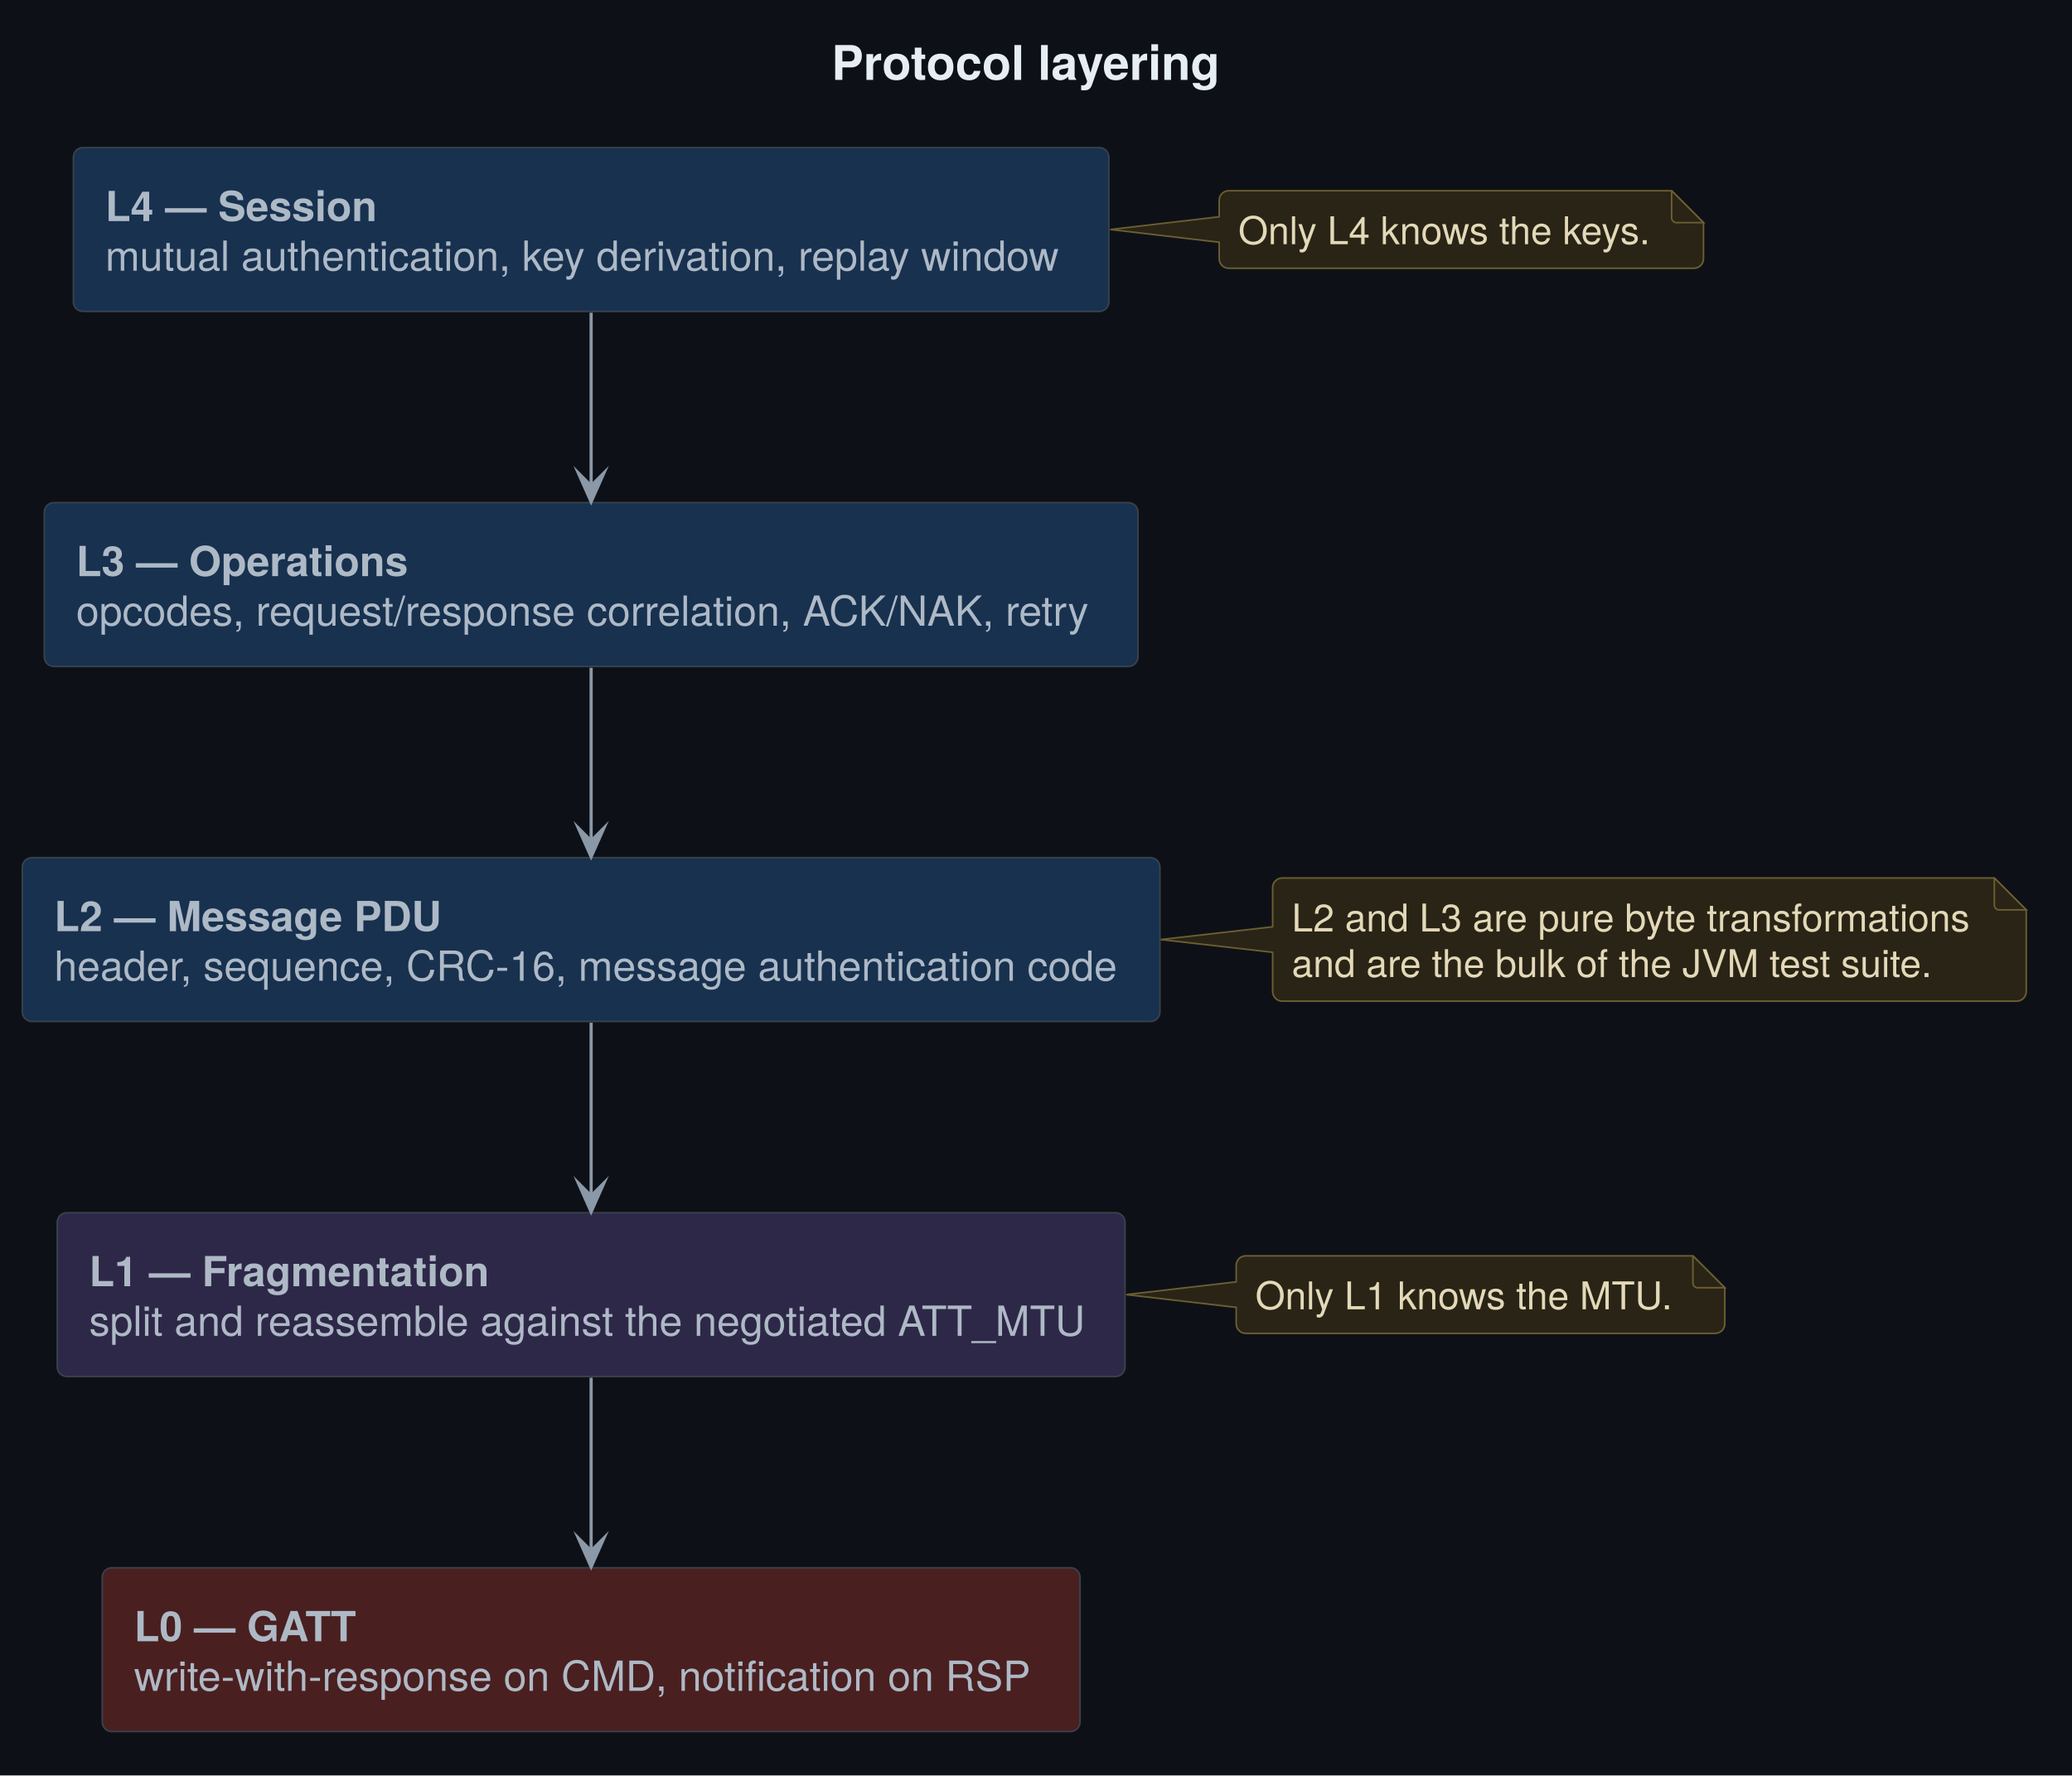
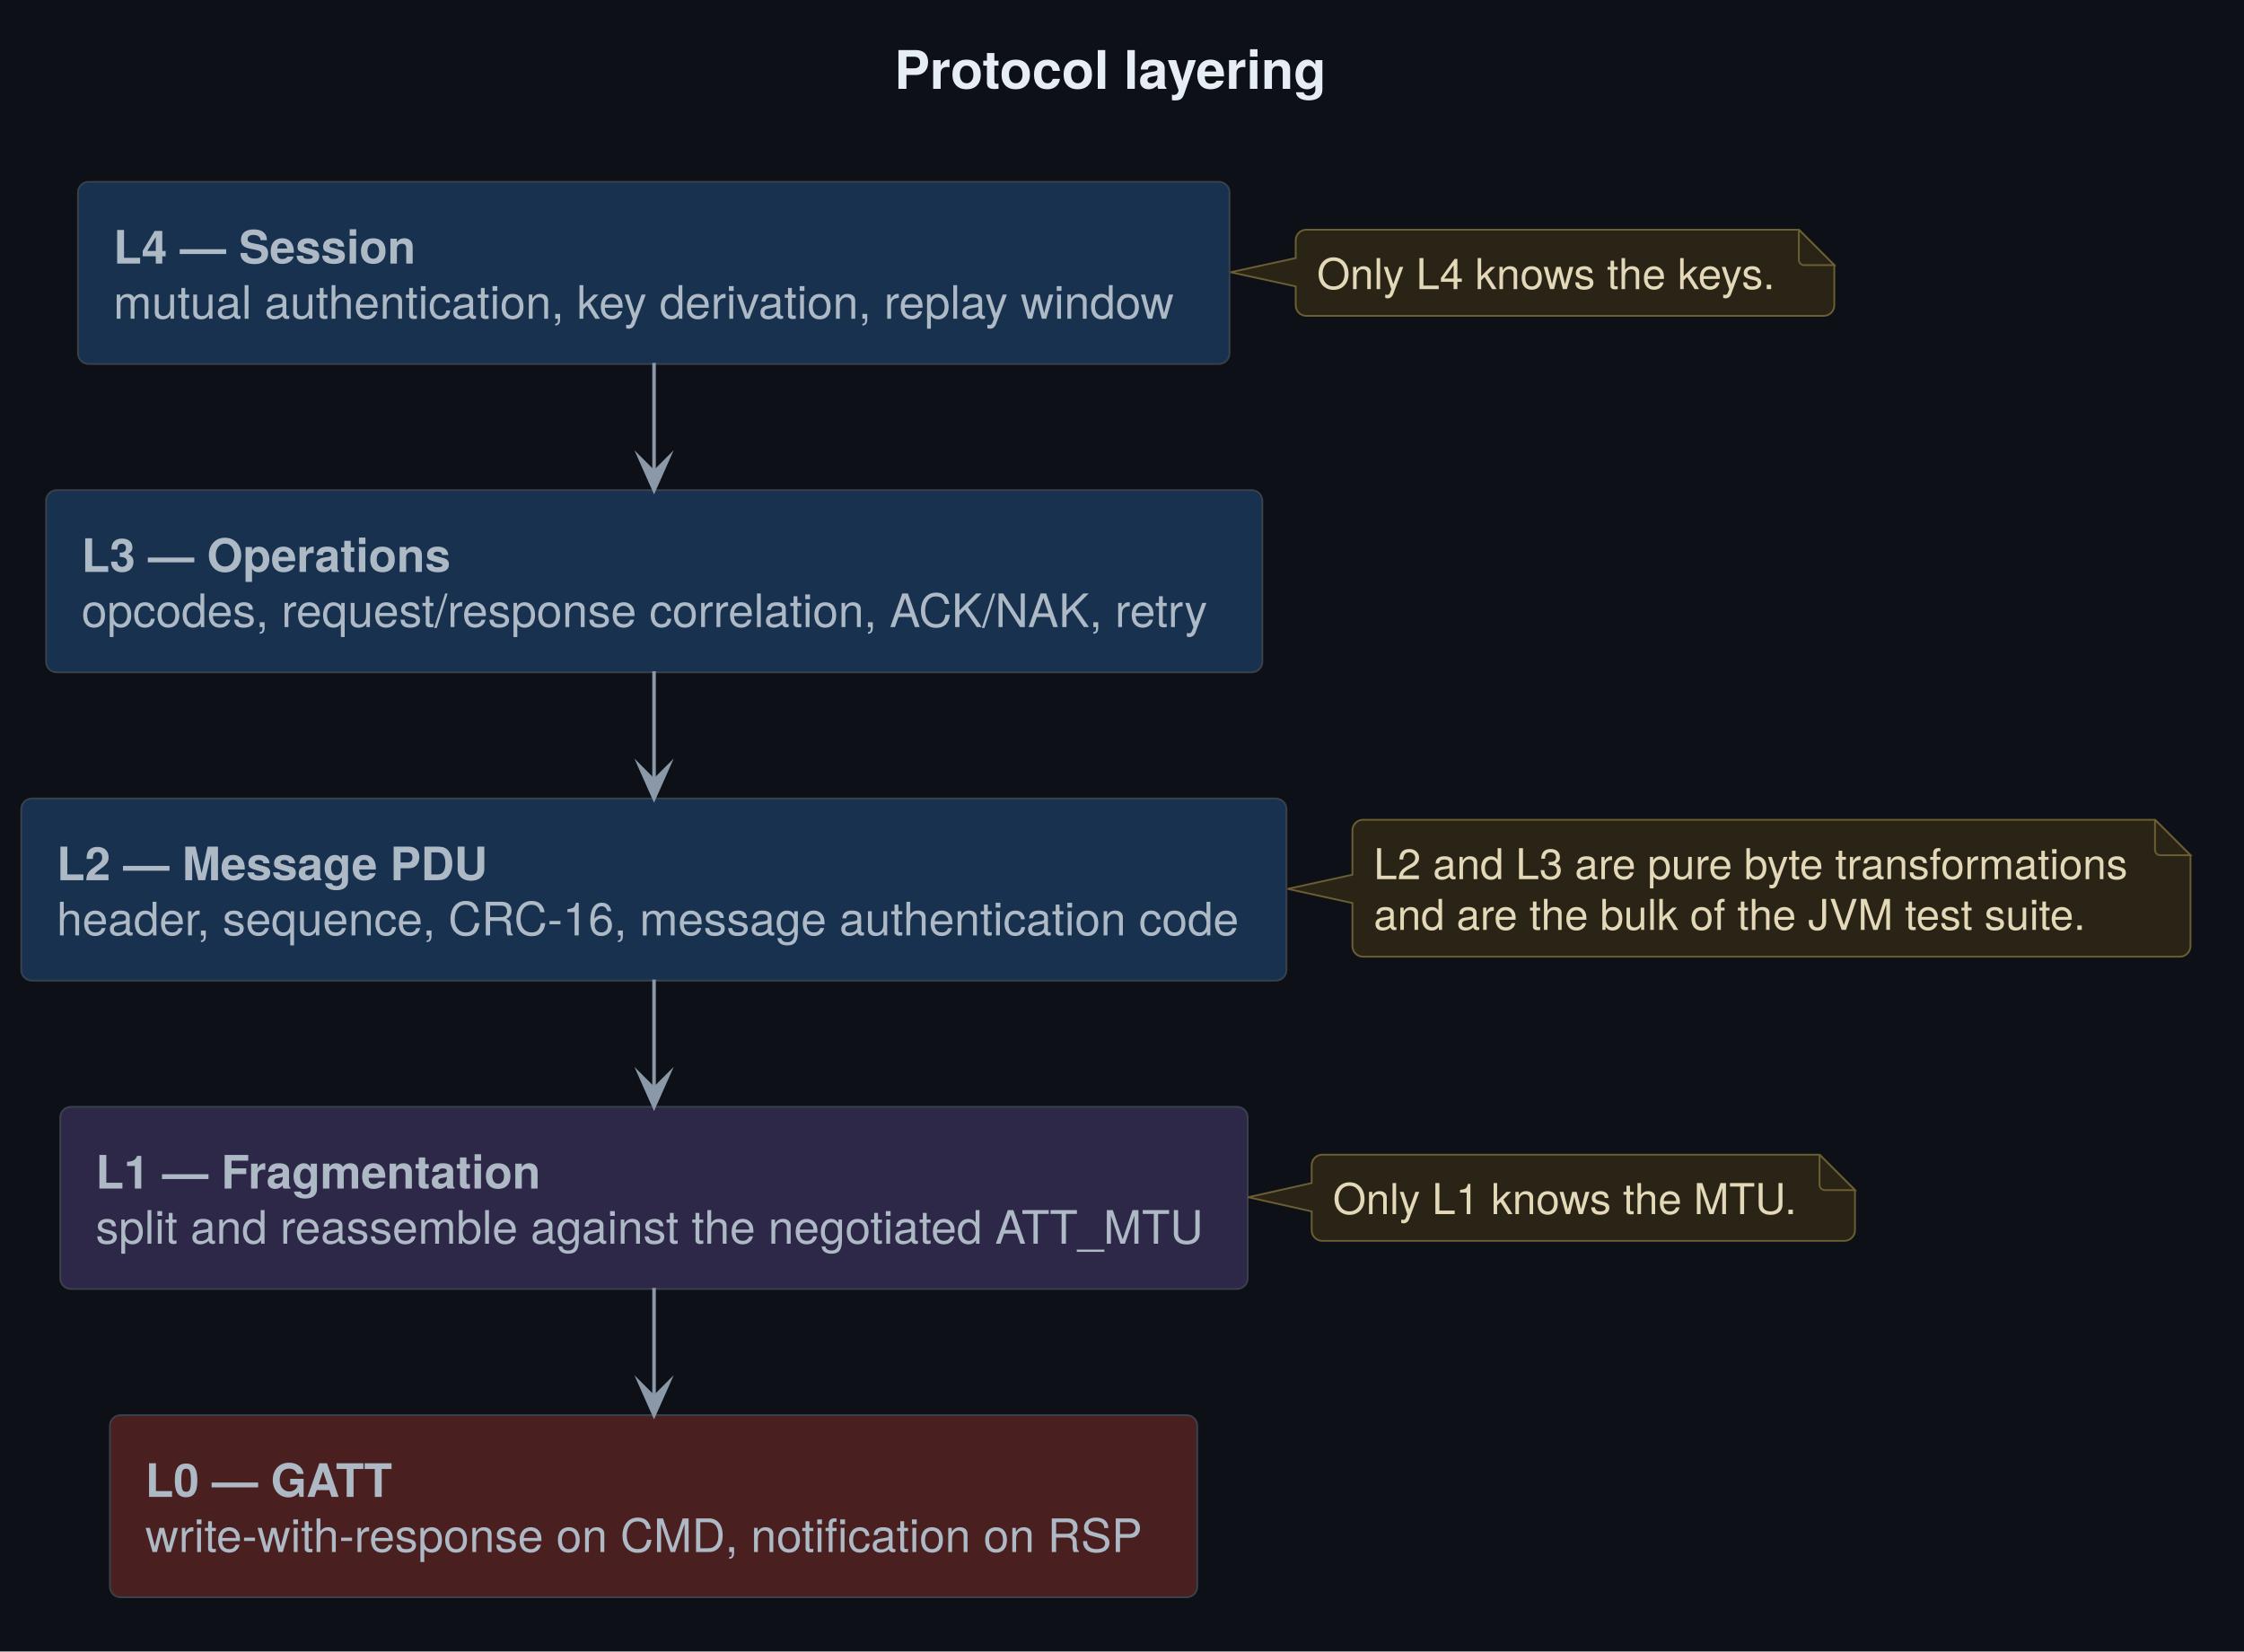
- <svg xmlns="http://www.w3.org/2000/svg" version="1.1" data-diagram-type="DESCRIPTION" style="width:650px;height:557px;background:#0D1117;" width="650px" height="557px" viewBox="0 0 650 557" zoomAndPan="magnify" preserveAspectRatio="none" contentStyleType="text/css">
+ <svg xmlns="http://www.w3.org/2000/svg" version="1.1" data-diagram-type="DESCRIPTION" style="width:633px;height:466px;background:#0D1117;" width="633px" height="466px" viewBox="0 0 633 466" zoomAndPan="magnify" preserveAspectRatio="none" contentStyleType="text/css">
  <defs />
  <g font-family="sans-serif" lengthAdjust="spacing">
-     <rect x="0" y="0" width="650" height="557" fill="#0D1117" style="stroke:none;" />
+     <rect x="0" y="0" width="633" height="466" fill="#0D1117" style="stroke:none;" />
    <g class="title" data-source-line="3">
-       <text x="260.867" y="25.06" fill="#E6EDF3" font-size="15" textLength="121.905" font-weight="700" font-family="'Helvetica Neue'">Protocol layering</text>
+       <text x="252.297" y="25.06" fill="#E6EDF3" font-size="15" textLength="121.905" font-weight="700" font-family="'Helvetica Neue'">Protocol layering</text>
    </g>
    <g class="entity" data-qualified-name="L4" id="ent0001" data-source-line="5">
-       <rect x="23.03" y="46.315" width="324.824" height="51.382" fill="#17314F" style="stroke:#39414C;stroke-width:0.5;" rx="3" ry="3" />
-       <text x="33.03" y="69.367" fill="#AEB9C6" font-size="13" textLength="84.032" font-weight="700" font-family="'Helvetica Neue'">L4 — Session</text>
-       <text x="33.03" y="84.928" fill="#AEB9C6" font-size="13" textLength="304.824" font-family="'Helvetica Neue'">mutual authentication, key derivation, replay window</text>
+       <rect x="22" y="51.315" width="324.824" height="51.382" fill="#17314F" style="stroke:#39414C;stroke-width:0.5;" rx="3" ry="3" />
+       <text x="32" y="74.367" fill="#AEB9C6" font-size="13" textLength="84.032" font-weight="700" font-family="'Helvetica Neue'">L4 — Session</text>
+       <text x="32" y="89.928" fill="#AEB9C6" font-size="13" textLength="304.824" font-family="'Helvetica Neue'">mutual authentication, key derivation, replay window</text>
    </g>
    <g class="entity" data-qualified-name="L3" id="ent0002" data-source-line="6">
-       <rect x="13.9" y="157.695" width="343.089" height="51.382" fill="#17314F" style="stroke:#39414C;stroke-width:0.5;" rx="3" ry="3" />
-       <text x="23.9" y="180.747" fill="#AEB9C6" font-size="13" textLength="103.766" font-weight="700" font-family="'Helvetica Neue'">L3 — Operations</text>
-       <text x="23.9" y="196.308" fill="#AEB9C6" font-size="13" textLength="323.089" font-family="'Helvetica Neue'">opcodes, request/response correlation, ACK/NAK, retry</text>
+       <rect x="13" y="138.315" width="343.089" height="51.382" fill="#17314F" style="stroke:#39414C;stroke-width:0.5;" rx="3" ry="3" />
+       <text x="23" y="161.367" fill="#AEB9C6" font-size="13" textLength="103.766" font-weight="700" font-family="'Helvetica Neue'">L3 — Operations</text>
+       <text x="23" y="176.928" fill="#AEB9C6" font-size="13" textLength="323.089" font-family="'Helvetica Neue'">opcodes, request/response correlation, ACK/NAK, retry</text>
    </g>
    <g class="entity" data-qualified-name="L2" id="ent0003" data-source-line="7">
-       <rect x="7" y="269.075" width="356.882" height="51.382" fill="#17314F" style="stroke:#39414C;stroke-width:0.5;" rx="3" ry="3" />
-       <text x="17" y="292.127" fill="#AEB9C6" font-size="13" textLength="122.798" font-weight="700" font-family="'Helvetica Neue'">L2 — Message PDU</text>
-       <text x="17" y="307.688" fill="#AEB9C6" font-size="13" textLength="336.882" font-family="'Helvetica Neue'">header, sequence, CRC-16, message authentication code</text>
+       <rect x="6" y="225.315" width="356.882" height="51.382" fill="#17314F" style="stroke:#39414C;stroke-width:0.5;" rx="3" ry="3" />
+       <text x="16" y="248.367" fill="#AEB9C6" font-size="13" textLength="122.798" font-weight="700" font-family="'Helvetica Neue'">L2 — Message PDU</text>
+       <text x="16" y="263.928" fill="#AEB9C6" font-size="13" textLength="336.882" font-family="'Helvetica Neue'">header, sequence, CRC-16, message authentication code</text>
    </g>
    <g class="entity" data-qualified-name="L1" id="ent0004" data-source-line="8">
-       <rect x="17.97" y="380.465" width="334.951" height="51.382" fill="#2E2848" style="stroke:#39414C;stroke-width:0.5;" rx="3" ry="3" />
-       <text x="27.97" y="403.517" fill="#AEB9C6" font-size="13" textLength="125.905" font-weight="700" font-family="'Helvetica Neue'">L1 — Fragmentation</text>
-       <text x="27.97" y="419.078" fill="#AEB9C6" font-size="13" textLength="314.951" font-family="'Helvetica Neue'">split and reassemble against the negotiated ATT_MTU</text>
+       <rect x="17" y="312.315" width="334.951" height="51.382" fill="#2E2848" style="stroke:#39414C;stroke-width:0.5;" rx="3" ry="3" />
+       <text x="27" y="335.367" fill="#AEB9C6" font-size="13" textLength="125.905" font-weight="700" font-family="'Helvetica Neue'">L1 — Fragmentation</text>
+       <text x="27" y="350.928" fill="#AEB9C6" font-size="13" textLength="314.951" font-family="'Helvetica Neue'">split and reassemble against the negotiated ATT_MTU</text>
    </g>
    <g class="entity" data-qualified-name="L0" id="ent0005" data-source-line="9">
-       <rect x="32.08" y="491.845" width="306.728" height="51.382" fill="#4A1F1F" style="stroke:#39414C;stroke-width:0.5;" rx="3" ry="3" />
-       <text x="42.08" y="514.897" fill="#AEB9C6" font-size="13" textLength="69.823" font-weight="700" font-family="'Helvetica Neue'">L0 — GATT</text>
-       <text x="42.08" y="530.458" fill="#AEB9C6" font-size="13" textLength="286.728" font-family="'Helvetica Neue'">write-with-response on CMD, notification on RSP</text>
+       <rect x="31" y="399.315" width="306.728" height="51.382" fill="#4A1F1F" style="stroke:#39414C;stroke-width:0.5;" rx="3" ry="3" />
+       <text x="41" y="422.367" fill="#AEB9C6" font-size="13" textLength="69.823" font-weight="700" font-family="'Helvetica Neue'">L0 — GATT</text>
+       <text x="41" y="437.928" fill="#AEB9C6" font-size="13" textLength="286.728" font-family="'Helvetica Neue'">write-with-response on CMD, notification on RSP</text>
    </g>
    <g class="entity" data-qualified-name="GMN10" id="ent0011" data-source-line="17">
-       <path d="M387.81,396.995 L387.81,402.155 L353.28,406.155 L387.81,410.155 L387.81,415.311 A3,3 0 0 0 390.81,418.311 L538.074,418.311 A3,3 0 0 0 541.074,415.311 L541.074,403.995 L531.074,393.995 L390.81,393.995 A3,3 0 0 0 387.81,396.995" style="stroke:#6B5E32;stroke-width:0.5;" fill="#2A2416" />
-       <path d="M531.074,393.995 L531.074,402.495 A1.5,1.5 0 0 0 532.574,403.995 L541.074,403.995 L531.074,393.995" style="stroke:#6B5E32;stroke-width:0.5;" fill="#2A2416" />
-       <text x="393.81" y="410.755" fill="#E3D9B8" font-size="12" textLength="132.264" font-family="'Helvetica Neue'">Only L1 knows the MTU.</text>
+       <path d="M370,328.815 L370,333.815 L352.088,337.815 L370,341.815 L370,347.131 A3,3 0 0 0 373,350.131 L520.264,350.131 A3,3 0 0 0 523.264,347.131 L523.264,335.815 L513.264,325.815 L373,325.815 A3,3 0 0 0 370,328.815" style="stroke:#6B5E32;stroke-width:0.5;" fill="#2A2416" />
+       <path d="M513.264,325.815 L513.264,334.315 A1.5,1.5 0 0 0 514.764,335.815 L523.264,335.815 L513.264,325.815" style="stroke:#6B5E32;stroke-width:0.5;" fill="#2A2416" />
+       <text x="376" y="342.575" fill="#E3D9B8" font-size="12" textLength="132.264" font-family="'Helvetica Neue'">Only L1 knows the MTU.</text>
    </g>
    <g class="entity" data-qualified-name="GMN13" id="ent0014" data-source-line="21">
-       <path d="M382.47,62.845 L382.47,68.005 L348.33,72.005 L382.47,76.005 L382.47,81.161 A3,3 0 0 0 385.47,84.161 L531.402,84.161 A3,3 0 0 0 534.402,81.161 L534.402,69.845 L524.402,59.845 L385.47,59.845 A3,3 0 0 0 382.47,62.845" style="stroke:#6B5E32;stroke-width:0.5;" fill="#2A2416" />
-       <path d="M524.402,59.845 L524.402,68.345 A1.5,1.5 0 0 0 525.902,69.845 L534.402,69.845 L524.402,59.845" style="stroke:#6B5E32;stroke-width:0.5;" fill="#2A2416" />
-       <text x="388.47" y="76.605" fill="#E3D9B8" font-size="12" textLength="130.932" font-family="'Helvetica Neue'">Only L4 knows the keys.</text>
+       <path d="M365.5,67.815 L365.5,72.815 L347.133,76.815 L365.5,80.815 L365.5,86.131 A3,3 0 0 0 368.5,89.131 L514.432,89.131 A3,3 0 0 0 517.432,86.131 L517.432,74.815 L507.432,64.815 L368.5,64.815 A3,3 0 0 0 365.5,67.815" style="stroke:#6B5E32;stroke-width:0.5;" fill="#2A2416" />
+       <path d="M507.432,64.815 L507.432,73.315 A1.5,1.5 0 0 0 508.932,74.815 L517.432,74.815 L507.432,64.815" style="stroke:#6B5E32;stroke-width:0.5;" fill="#2A2416" />
+       <text x="371.5" y="81.575" fill="#E3D9B8" font-size="12" textLength="130.932" font-family="'Helvetica Neue'">Only L4 knows the keys.</text>
    </g>
    <g class="entity" data-qualified-name="GMN16" id="ent0017" data-source-line="25">
-       <path d="M399.24,278.455 L399.24,290.765 L364.09,294.765 L399.24,298.765 L399.24,311.087 A3,3 0 0 0 402.24,314.087 L632.64,314.087 A3,3 0 0 0 635.64,311.087 L635.64,285.455 L625.64,275.455 L402.24,275.455 A3,3 0 0 0 399.24,278.455" style="stroke:#6B5E32;stroke-width:0.5;" fill="#2A2416" />
-       <path d="M625.64,275.455 L625.64,283.955 A1.5,1.5 0 0 0 627.14,285.455 L635.64,285.455 L625.64,275.455" style="stroke:#6B5E32;stroke-width:0.5;" fill="#2A2416" />
-       <text x="405.24" y="292.215" fill="#E3D9B8" font-size="12" textLength="215.4" font-family="'Helvetica Neue'">L2 and L3 are pure byte transformations</text>
-       <text x="405.24" y="306.531" fill="#E3D9B8" font-size="12" textLength="203.628" font-family="'Helvetica Neue'">and are the bulk of the JVM test suite.</text>
+       <path d="M381.5,234.315 L381.5,246.815 L363.226,250.815 L381.5,254.815 L381.5,266.947 A3,3 0 0 0 384.5,269.947 L614.9,269.947 A3,3 0 0 0 617.9,266.947 L617.9,241.315 L607.9,231.315 L384.5,231.315 A3,3 0 0 0 381.5,234.315" style="stroke:#6B5E32;stroke-width:0.5;" fill="#2A2416" />
+       <path d="M607.9,231.315 L607.9,239.815 A1.5,1.5 0 0 0 609.4,241.315 L617.9,241.315 L607.9,231.315" style="stroke:#6B5E32;stroke-width:0.5;" fill="#2A2416" />
+       <text x="387.5" y="248.075" fill="#E3D9B8" font-size="12" textLength="215.4" font-family="'Helvetica Neue'">L2 and L3 are pure byte transformations</text>
+       <text x="387.5" y="262.391" fill="#E3D9B8" font-size="12" textLength="203.628" font-family="'Helvetica Neue'">and are the bulk of the JVM test suite.</text>
    </g>
-     <g class="link" data-entity-1="ent0001" data-entity-2="ent0002" id="lnk6" data-source-line="11" data-link-type="dependency">
-       <path d="M185.44,98.105 C185.44,115.885 185.44,134.645 185.44,152.415" style="stroke:#8B98A8;stroke-width:1;" fill="none" id="L4-to-L3" />
-       <polygon points="185.44,157.415,189.44,148.415,185.44,152.415,181.44,148.415,185.44,157.415" fill="#8B98A8" style="stroke:#8B98A8;stroke-width:1;stroke-linejoin:miter;stroke-miterlimit:10;" />
+     <g class="link" data-entity-1="ent0001" data-entity-2="ent0002" id="lnk6" data-link-type="dependency">
+       <polygon points="184.5,138.285,188.5,129.285,184.5,133.285,180.5,129.285,184.5,138.285" fill="#8B98A8" style="stroke:#8B98A8;stroke-width:1;stroke-linejoin:miter;stroke-miterlimit:10;" />
+       <path d="M184.5,102.401 C184.5,113.678 184.5,122.014 184.5,133.285" style="stroke:#8B98A8;stroke-width:1;" fill="none" />
    </g>
-     <g class="link" data-entity-1="ent0002" data-entity-2="ent0003" id="lnk7" data-source-line="12" data-link-type="dependency">
-       <path d="M185.44,209.485 C185.44,227.265 185.44,246.035 185.44,263.795" style="stroke:#8B98A8;stroke-width:1;" fill="none" id="L3-to-L2" />
-       <polygon points="185.44,268.795,189.44,259.795,185.44,263.795,181.44,259.795,185.44,268.795" fill="#8B98A8" style="stroke:#8B98A8;stroke-width:1;stroke-linejoin:miter;stroke-miterlimit:10;" />
+     <g class="link" data-entity-1="ent0002" data-entity-2="ent0003" id="lnk7" data-link-type="dependency">
+       <polygon points="184.5,225.285,188.5,216.285,184.5,220.285,180.5,216.285,184.5,225.285" fill="#8B98A8" style="stroke:#8B98A8;stroke-width:1;stroke-linejoin:miter;stroke-miterlimit:10;" />
+       <path d="M184.5,189.401 C184.5,200.678 184.5,209.014 184.5,220.285" style="stroke:#8B98A8;stroke-width:1;" fill="none" />
    </g>
-     <g class="link" data-entity-1="ent0003" data-entity-2="ent0004" id="lnk8" data-source-line="13" data-link-type="dependency">
-       <path d="M185.44,320.865 C185.44,338.655 185.44,357.415 185.44,375.175" style="stroke:#8B98A8;stroke-width:1;" fill="none" id="L2-to-L1" />
-       <polygon points="185.44,380.175,189.44,371.175,185.44,375.175,181.44,371.175,185.44,380.175" fill="#8B98A8" style="stroke:#8B98A8;stroke-width:1;stroke-linejoin:miter;stroke-miterlimit:10;" />
+     <g class="link" data-entity-1="ent0003" data-entity-2="ent0004" id="lnk8" data-link-type="dependency">
+       <polygon points="184.5,312.285,188.5,303.285,184.5,307.285,180.5,303.285,184.5,312.285" fill="#8B98A8" style="stroke:#8B98A8;stroke-width:1;stroke-linejoin:miter;stroke-miterlimit:10;" />
+       <path d="M184.5,276.401 C184.5,287.678 184.5,296.014 184.5,307.285" style="stroke:#8B98A8;stroke-width:1;" fill="none" />
    </g>
-     <g class="link" data-entity-1="ent0004" data-entity-2="ent0005" id="lnk9" data-source-line="14" data-link-type="dependency">
-       <path d="M185.44,432.245 C185.44,450.035 185.44,468.795 185.44,486.555" style="stroke:#8B98A8;stroke-width:1;" fill="none" id="L1-to-L0" />
-       <polygon points="185.44,491.555,189.44,482.555,185.44,486.555,181.44,482.555,185.44,491.555" fill="#8B98A8" style="stroke:#8B98A8;stroke-width:1;stroke-linejoin:miter;stroke-miterlimit:10;" />
+     <g class="link" data-entity-1="ent0004" data-entity-2="ent0005" id="lnk9" data-link-type="dependency">
+       <polygon points="184.5,399.285,188.5,390.285,184.5,394.285,180.5,390.285,184.5,399.285" fill="#8B98A8" style="stroke:#8B98A8;stroke-width:1;stroke-linejoin:miter;stroke-miterlimit:10;" />
+       <path d="M184.5,363.401 C184.5,374.678 184.5,383.014 184.5,394.285" style="stroke:#8B98A8;stroke-width:1;" fill="none" />
    </g>
  </g>
</svg>
